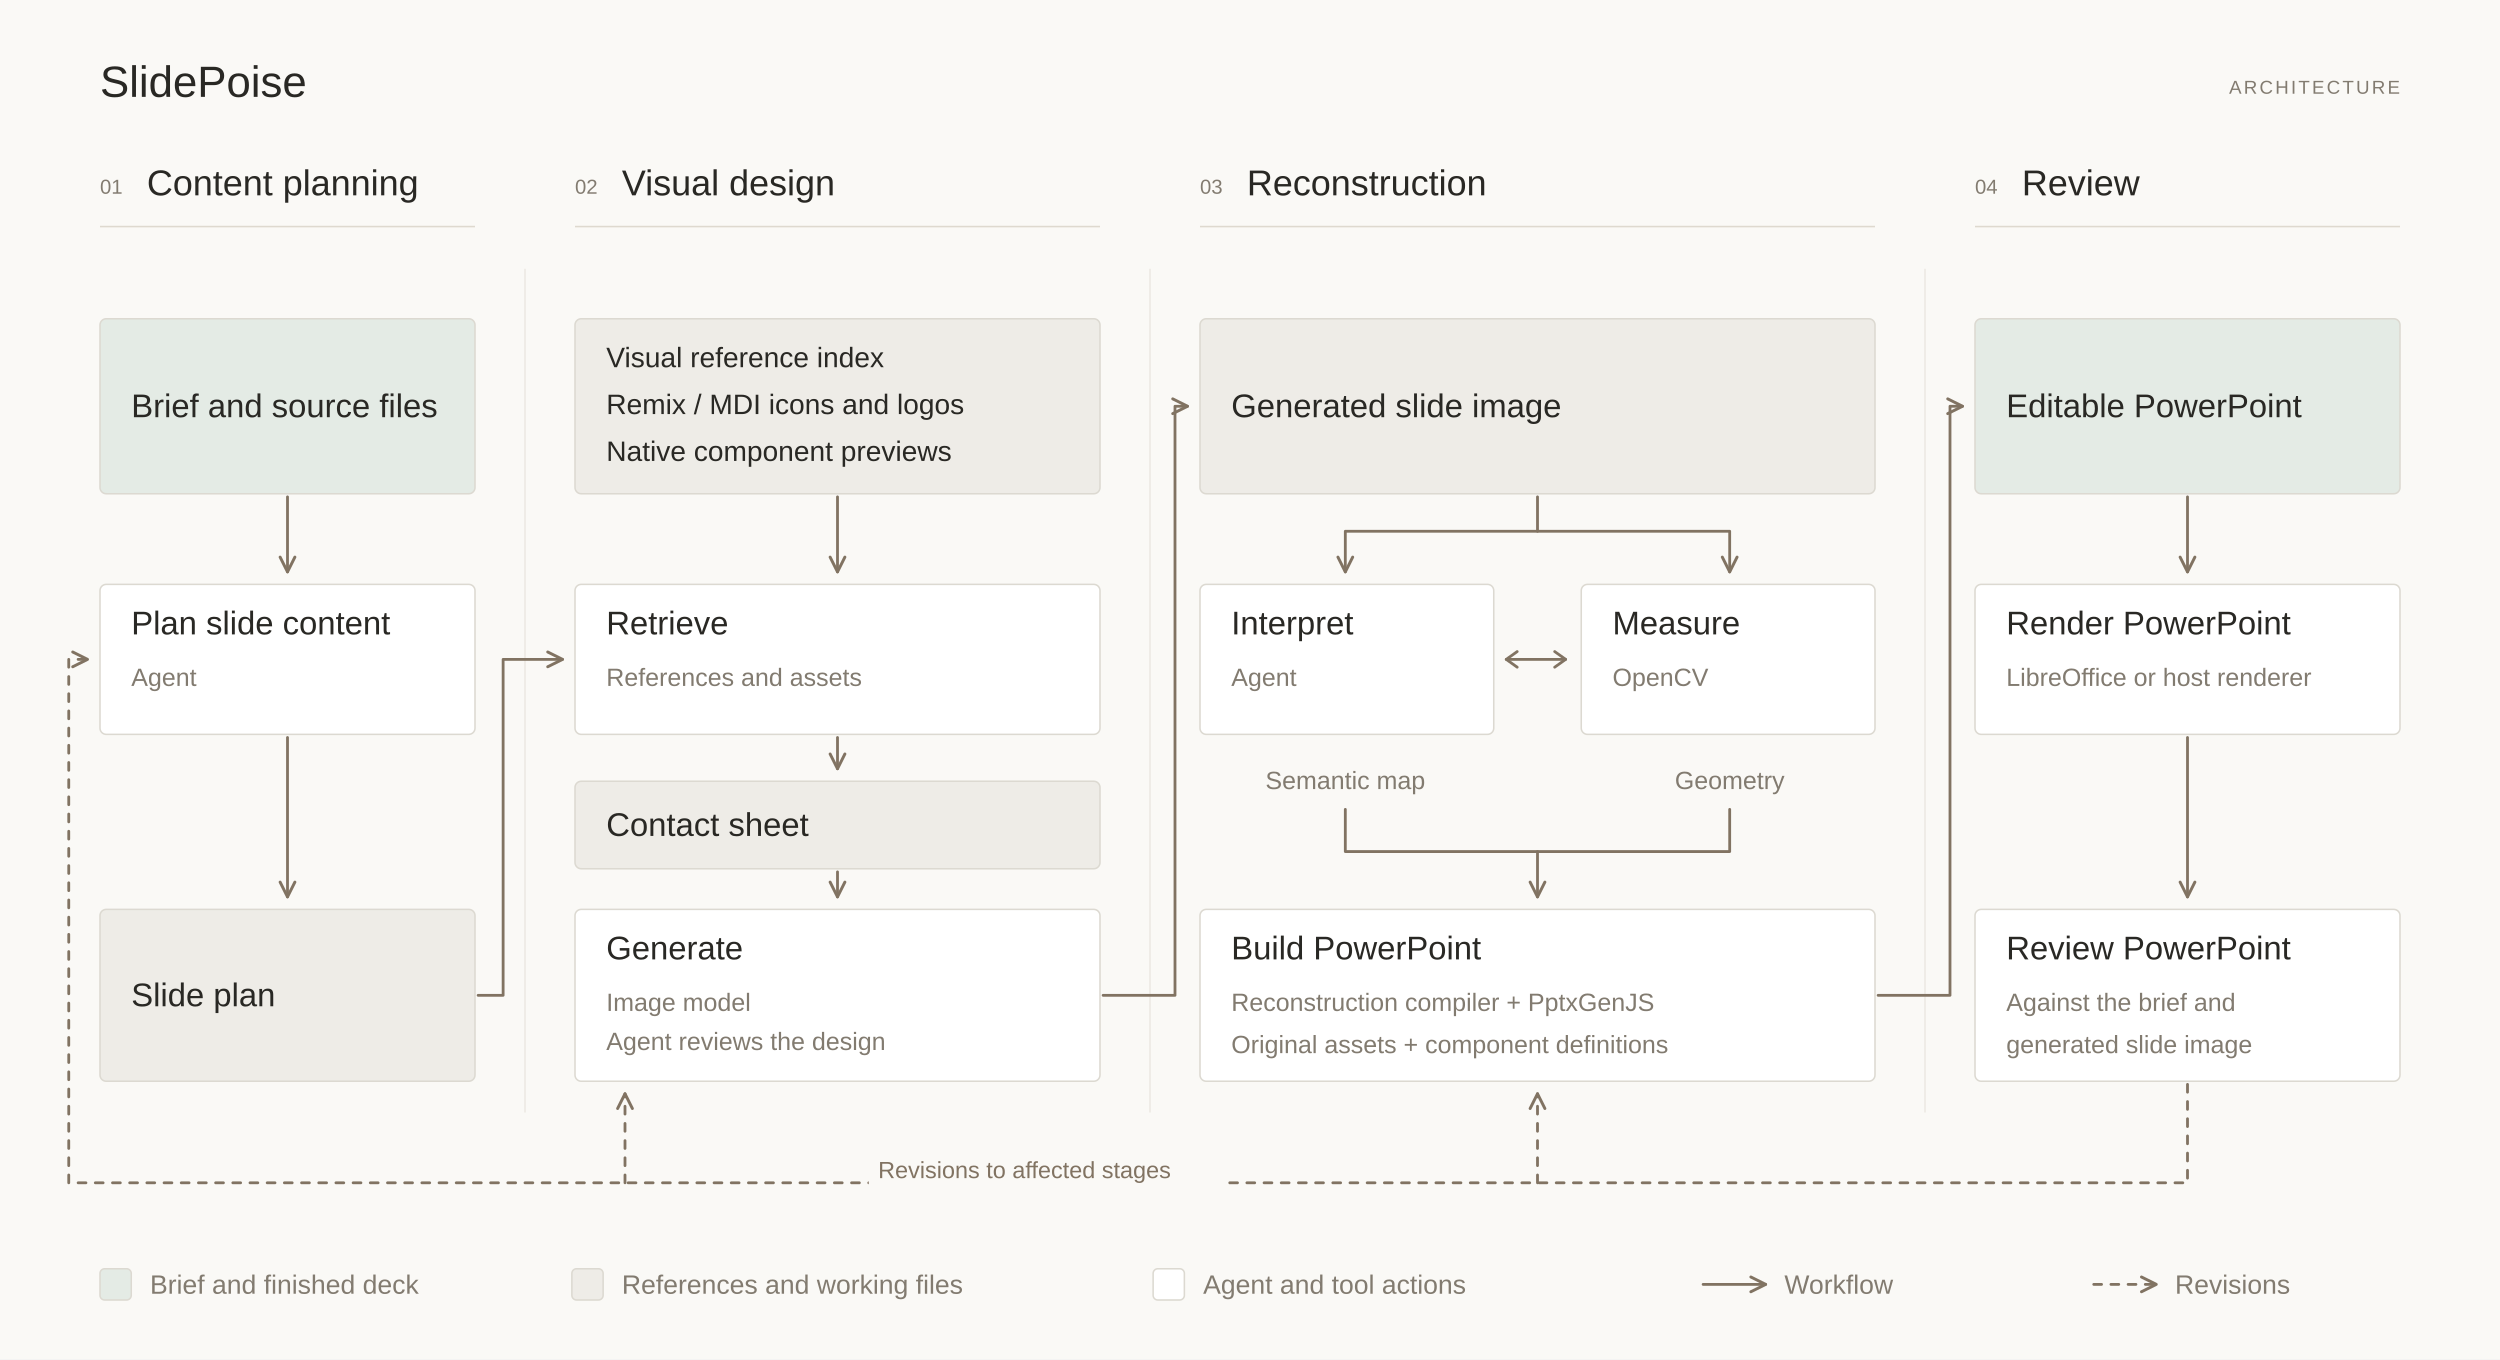
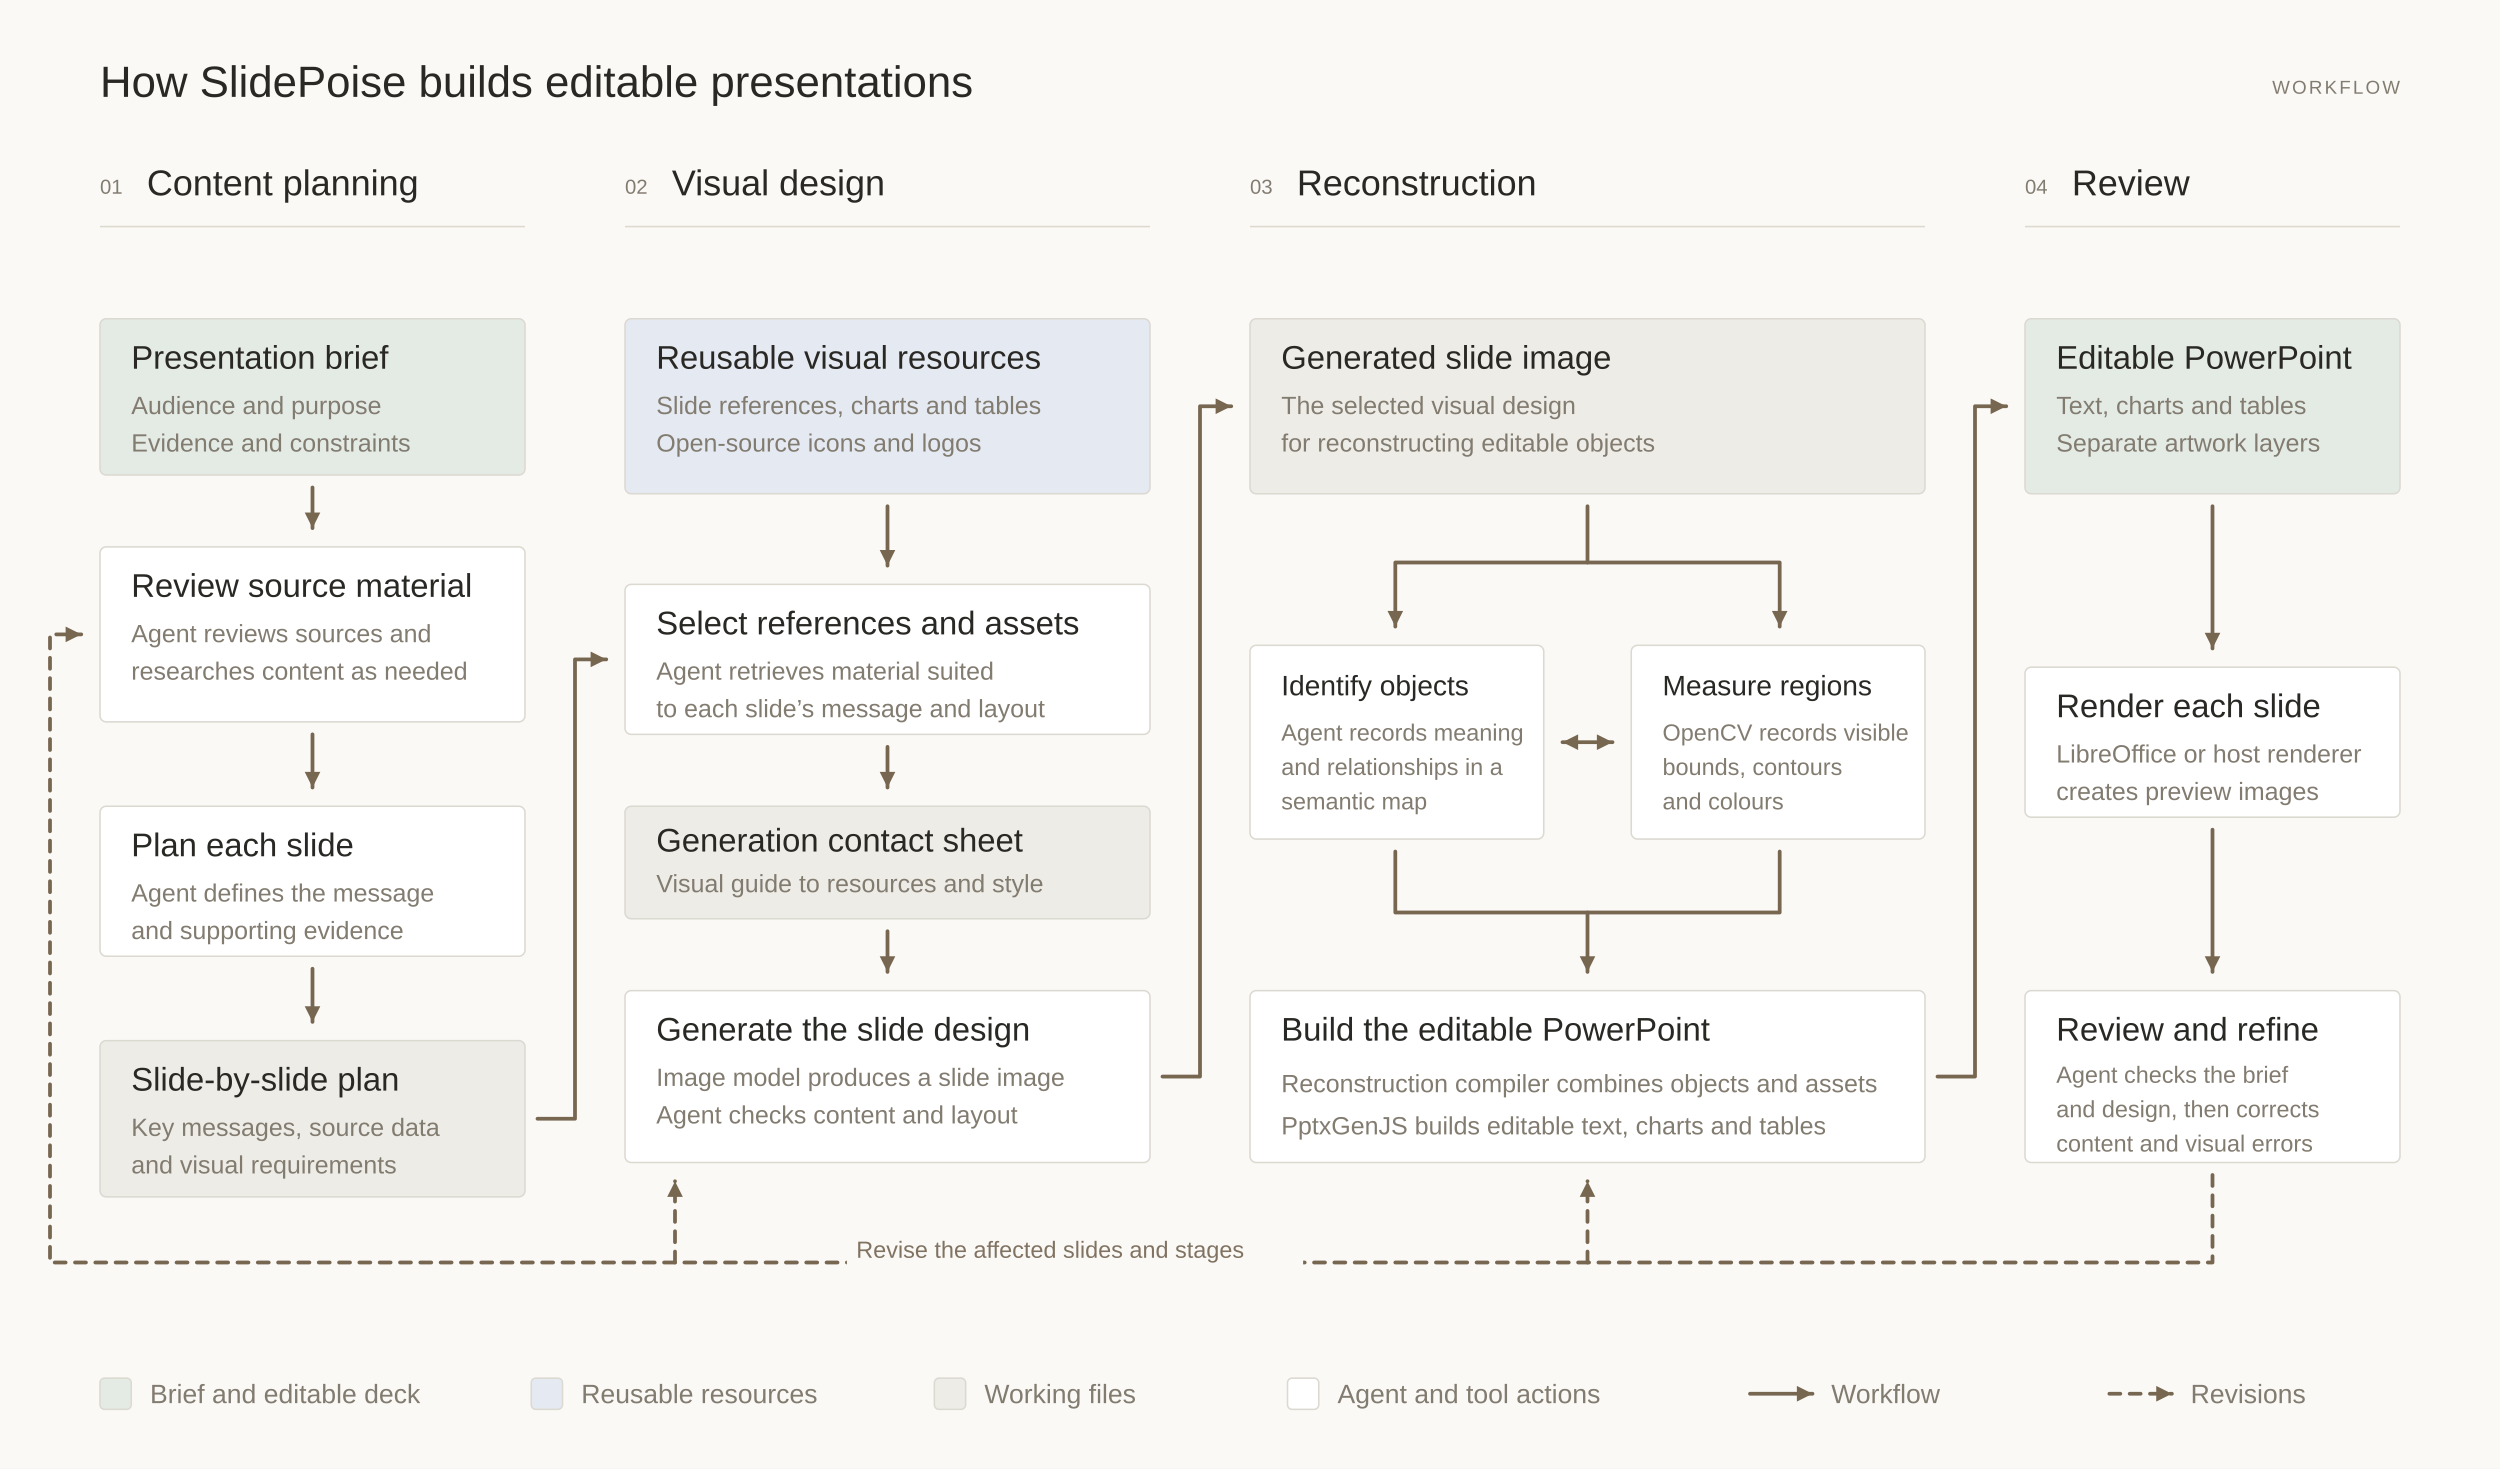
- <svg xmlns="http://www.w3.org/2000/svg" width="1600" height="870" viewBox="0 0 1600 870" role="img" aria-labelledby="title desc">
+ <svg xmlns="http://www.w3.org/2000/svg" width="1600" height="940" viewBox="0 0 1600 940" role="img" aria-labelledby="title desc">
  <defs>
    <marker id="stone-arrow" viewBox="0 0 8 8" refX="7" refY="4" markerWidth="7" markerHeight="7" orient="auto-start-reverse">
      <path d="M1 1l6 3-6 3" fill="none" stroke="#817362" stroke-width="1.2" stroke-linecap="round" stroke-linejoin="round" />
    </marker>
    <marker id="gold-arrow" viewBox="0 0 8 8" refX="7" refY="4" markerWidth="7" markerHeight="7" orient="auto-start-reverse">
      <path d="M1 1l6 3-6 3" fill="none" stroke="#8f734b" stroke-width="1.2" stroke-linecap="round" stroke-linejoin="round" />
    </marker>
    <marker id="graphite-arrow" viewBox="0 0 8 8" refX="7" refY="4" markerWidth="7" markerHeight="7" orient="auto-start-reverse">
      <path d="M1 1l6 3-6 3" fill="none" stroke="#716e69" stroke-width="1.2" stroke-linecap="round" stroke-linejoin="round" />
    </marker>
    <marker id="sage-arrow" viewBox="0 0 8 8" refX="7" refY="4" markerWidth="7" markerHeight="7" orient="auto-start-reverse">
      <path d="M1 1l6 3-6 3" fill="none" stroke="#647468" stroke-width="1.2" stroke-linecap="round" stroke-linejoin="round" />
    </marker>
    <marker id="mauve-arrow" viewBox="0 0 8 8" refX="7" refY="4" markerWidth="7" markerHeight="7" orient="auto-start-reverse">
      <path d="M1 1l6 3-6 3" fill="none" stroke="#7c6876" stroke-width="1.2" stroke-linecap="round" stroke-linejoin="round" />
    </marker>
  </defs>
-   <rect x="0" y="0" width="1600" height="870" rx="0" fill="#faf9f6" stroke="none" />
-   <text x="64" y="62" font-family="Arial" font-size="28" fill="#292824">SlidePoise</text>
-   <text x="1536" y="60" font-family="Arial" font-size="12" fill="#827b70" letter-spacing="1.4" text-anchor="end">ARCHITECTURE</text>
+   <rect x="0" y="0" width="1600" height="940" rx="0" fill="#faf9f6" stroke="none" />
+   <defs>
+     <marker id="workflow-arrow" viewBox="0 0 10 10" refX="10" refY="5" markerWidth="10" markerHeight="10" markerUnits="userSpaceOnUse" orient="auto-start-reverse">
+       <path d="M0 0L10 5L0 10Z" fill="#776650" />
+     </marker>
+   </defs>
+   <text x="64" y="62" font-family="Arial" font-size="28" fill="#292824">How SlidePoise builds editable presentations</text>
+   <text x="1536" y="60" font-family="Arial" font-size="12" fill="#827b70" letter-spacing="1.4" text-anchor="end">WORKFLOW</text>
  <text x="64" y="124" font-family="Arial" font-size="13" fill="#827b70">01</text>
  <text x="94" y="125" font-family="Arial" font-size="23" fill="#292824">Content planning</text>
-   <path d="M64 145h240" fill="none" stroke="#ded9cf" />
-   <text x="368" y="124" font-family="Arial" font-size="13" fill="#827b70">02</text>
-   <text x="398" y="125" font-family="Arial" font-size="23" fill="#292824">Visual design</text>
-   <path d="M368 145h336" fill="none" stroke="#ded9cf" />
-   <text x="768" y="124" font-family="Arial" font-size="13" fill="#827b70">03</text>
-   <text x="798" y="125" font-family="Arial" font-size="23" fill="#292824">Reconstruction</text>
-   <path d="M768 145h432" fill="none" stroke="#ded9cf" />
-   <text x="1264" y="124" font-family="Arial" font-size="13" fill="#827b70">04</text>
-   <text x="1294" y="125" font-family="Arial" font-size="23" fill="#292824">Review</text>
-   <path d="M1264 145h272" fill="none" stroke="#ded9cf" />
-   <path d="M336 172V712M736 172V712M1232 172V712" fill="none" stroke="#e6e2da" stroke-width="1" opacity=".7" />
-   <rect x="64" y="204" width="240" height="112" rx="4" fill="#e4ebe5" stroke="#dcd9d1" />
-   <text x="84" y="267" font-family="Arial" font-size="21" fill="#292824">Brief and source files</text>
-   <rect x="368" y="204" width="336" height="112" rx="4" fill="#eeece7" stroke="#dcd9d1" />
-   <text x="388" y="235" font-family="Arial" font-size="18" fill="#292824">Visual reference index</text>
-   <text x="388" y="265" font-family="Arial" font-size="18" fill="#292824">Remix / MDI icons and logos</text>
-   <text x="388" y="295" font-family="Arial" font-size="18" fill="#292824">Native component previews</text>
-   <rect x="768" y="204" width="432" height="112" rx="4" fill="#eeece7" stroke="#dcd9d1" />
-   <text x="788" y="267" font-family="Arial" font-size="21" fill="#292824">Generated slide image</text>
-   <rect x="1264" y="204" width="272" height="112" rx="4" fill="#e4ebe5" stroke="#dcd9d1" />
-   <text x="1284" y="267" font-family="Arial" font-size="21" fill="#292824">Editable PowerPoint</text>
-   <path d="M184 318L184 366" fill="none" stroke="#817362" stroke-width="1.8" stroke-linecap="round" stroke-linejoin="round" marker-end="url(#stone-arrow)" />
-   <rect x="64" y="374" width="240" height="96" rx="4" fill="#ffffff" stroke="#dcd9d1" />
-   <text x="84" y="406" font-family="Arial" font-size="21" fill="#292824">Plan slide content</text>
-   <text x="84" y="439" font-family="Arial" font-size="16" fill="#827b70">Agent</text>
-   <path d="M184 472L184 574" fill="none" stroke="#817362" stroke-width="1.8" stroke-linecap="round" stroke-linejoin="round" marker-end="url(#stone-arrow)" />
-   <rect x="64" y="582" width="240" height="110" rx="4" fill="#eeece7" stroke="#dcd9d1" />
-   <text x="84" y="644" font-family="Arial" font-size="21" fill="#292824">Slide plan</text>
-   <path d="M306 637h16V422h38" fill="none" stroke="#817362" stroke-width="1.8" stroke-linecap="round" stroke-linejoin="round" marker-end="url(#stone-arrow)" />
-   <path d="M536 318L536 366" fill="none" stroke="#817362" stroke-width="1.8" stroke-linecap="round" stroke-linejoin="round" marker-end="url(#stone-arrow)" />
-   <rect x="368" y="374" width="336" height="96" rx="4" fill="#ffffff" stroke="#dcd9d1" />
-   <text x="388" y="406" font-family="Arial" font-size="21" fill="#292824">Retrieve</text>
-   <text x="388" y="439" font-family="Arial" font-size="16" fill="#827b70">References and assets</text>
-   <path d="M536 472L536 492" fill="none" stroke="#817362" stroke-width="1.8" stroke-linecap="round" stroke-linejoin="round" marker-end="url(#stone-arrow)" />
-   <rect x="368" y="500" width="336" height="56" rx="4" fill="#eeece7" stroke="#dcd9d1" />
-   <text x="388" y="535" font-family="Arial" font-size="21" fill="#292824">Contact sheet</text>
-   <path d="M536 558L536 574" fill="none" stroke="#817362" stroke-width="1.8" stroke-linecap="round" stroke-linejoin="round" marker-end="url(#stone-arrow)" />
-   <rect x="368" y="582" width="336" height="110" rx="4" fill="#ffffff" stroke="#dcd9d1" />
-   <text x="388" y="614" font-family="Arial" font-size="21" fill="#292824">Generate</text>
-   <text x="388" y="647" font-family="Arial" font-size="16" fill="#827b70">Image model</text>
-   <text x="388" y="672" font-family="Arial" font-size="16" fill="#827b70">Agent reviews the design</text>
-   <path d="M706 637h46V260h8" fill="none" stroke="#817362" stroke-width="1.8" stroke-linecap="round" stroke-linejoin="round" marker-end="url(#stone-arrow)" />
-   <path d="M984 318v22H861v26" fill="none" stroke="#817362" stroke-width="1.8" stroke-linecap="round" stroke-linejoin="round" marker-end="url(#stone-arrow)" />
-   <path d="M984 340h123v26" fill="none" stroke="#817362" stroke-width="1.8" stroke-linecap="round" stroke-linejoin="round" marker-end="url(#stone-arrow)" />
-   <rect x="768" y="374" width="188" height="96" rx="4" fill="#ffffff" stroke="#dcd9d1" />
-   <text x="788" y="406" font-family="Arial" font-size="21" fill="#292824">Interpret</text>
-   <text x="788" y="439" font-family="Arial" font-size="16" fill="#827b70">Agent</text>
-   <rect x="1012" y="374" width="188" height="96" rx="4" fill="#ffffff" stroke="#dcd9d1" />
-   <text x="1032" y="406" font-family="Arial" font-size="21" fill="#292824">Measure</text>
-   <text x="1032" y="439" font-family="Arial" font-size="16" fill="#827b70">OpenCV</text>
-   <path d="M964 422h38" fill="none" stroke="#817362" stroke-width="1.8" stroke-linecap="round" stroke-linejoin="round" />
-   <path d="M971 417l-7 5 7 5M995 417l7 5-7 5" fill="none" stroke="#817362" stroke-width="1.8" stroke-linecap="round" stroke-linejoin="round" />
-   <text x="861" y="505" font-family="Arial" font-size="16" fill="#827b70" text-anchor="middle">Semantic map</text>
-   <text x="1107" y="505" font-family="Arial" font-size="16" fill="#827b70" text-anchor="middle">Geometry</text>
-   <path d="M861 518v27h246v-27" fill="none" stroke="#817362" stroke-width="1.8" stroke-linecap="round" stroke-linejoin="round" />
-   <path d="M984 545L984 574" fill="none" stroke="#817362" stroke-width="1.8" stroke-linecap="round" stroke-linejoin="round" marker-end="url(#stone-arrow)" />
-   <rect x="768" y="582" width="432" height="110" rx="4" fill="#ffffff" stroke="#dcd9d1" />
-   <text x="788" y="614" font-family="Arial" font-size="21" fill="#292824">Build PowerPoint</text>
-   <text x="788" y="647" font-family="Arial" font-size="16" fill="#827b70">Reconstruction compiler + PptxGenJS</text>
-   <text x="788" y="674" font-family="Arial" font-size="16" fill="#827b70">Original assets + component definitions</text>
-   <path d="M1202 637h46V260h8" fill="none" stroke="#817362" stroke-width="1.8" stroke-linecap="round" stroke-linejoin="round" marker-end="url(#stone-arrow)" />
-   <path d="M1400 318L1400 366" fill="none" stroke="#817362" stroke-width="1.8" stroke-linecap="round" stroke-linejoin="round" marker-end="url(#stone-arrow)" />
-   <rect x="1264" y="374" width="272" height="96" rx="4" fill="#ffffff" stroke="#dcd9d1" />
-   <text x="1284" y="406" font-family="Arial" font-size="21" fill="#292824">Render PowerPoint</text>
-   <text x="1284" y="439" font-family="Arial" font-size="16" fill="#827b70">LibreOffice or host renderer</text>
-   <path d="M1400 472L1400 574" fill="none" stroke="#817362" stroke-width="1.8" stroke-linecap="round" stroke-linejoin="round" marker-end="url(#stone-arrow)" />
-   <rect x="1264" y="582" width="272" height="110" rx="4" fill="#ffffff" stroke="#dcd9d1" />
-   <text x="1284" y="614" font-family="Arial" font-size="21" fill="#292824">Review PowerPoint</text>
-   <text x="1284" y="647" font-family="Arial" font-size="16" fill="#827b70">Against the brief and</text>
-   <text x="1284" y="674" font-family="Arial" font-size="16" fill="#827b70">generated slide image</text>
-   <path d="M1400 694v63H44V422h12" fill="none" stroke="#817362" stroke-width="1.8" stroke-linecap="round" stroke-linejoin="round" stroke-dasharray="5 6" marker-end="url(#stone-arrow)" />
-   <path d="M400 757v-57" fill="none" stroke="#817362" stroke-width="1.8" stroke-linecap="round" stroke-linejoin="round" stroke-dasharray="5 6" marker-end="url(#stone-arrow)" />
-   <path d="M984 757v-57" fill="none" stroke="#817362" stroke-width="1.8" stroke-linecap="round" stroke-linejoin="round" stroke-dasharray="5 6" marker-end="url(#stone-arrow)" />
-   <rect x="556" y="736" width="230" height="25" rx="0" fill="#faf9f6" stroke="none" />
-   <text x="562" y="754" font-family="Arial" font-size="15" fill="#817362">Revisions to affected stages</text>
-   <rect x="64" y="812" width="20" height="20" rx="3" fill="#e4ebe5" stroke="#dcd9d1" />
-   <text x="96" y="828" font-family="Arial" font-size="17" fill="#827b70">Brief and finished deck</text>
-   <rect x="366" y="812" width="20" height="20" rx="3" fill="#eeece7" stroke="#dcd9d1" />
-   <text x="398" y="828" font-family="Arial" font-size="17" fill="#827b70">References and working files</text>
-   <rect x="738" y="812" width="20" height="20" rx="3" fill="#ffffff" stroke="#dcd9d1" />
-   <text x="770" y="828" font-family="Arial" font-size="17" fill="#827b70">Agent and tool actions</text>
-   <path d="M1090 822L1130 822" fill="none" stroke="#817362" stroke-width="1.8" stroke-linecap="round" stroke-linejoin="round" marker-end="url(#stone-arrow)" />
-   <text x="1142" y="828" font-family="Arial" font-size="17" fill="#827b70">Workflow</text>
-   <path d="M1340 822h40" fill="none" stroke="#817362" stroke-width="1.8" stroke-linecap="round" stroke-linejoin="round" stroke-dasharray="5 6" marker-end="url(#stone-arrow)" />
-   <text x="1392" y="828" font-family="Arial" font-size="17" fill="#827b70">Revisions</text>
+   <path d="M64 145h272" fill="none" stroke="#ded9cf" />
+   <text x="400" y="124" font-family="Arial" font-size="13" fill="#827b70">02</text>
+   <text x="430" y="125" font-family="Arial" font-size="23" fill="#292824">Visual design</text>
+   <path d="M400 145h336" fill="none" stroke="#ded9cf" />
+   <text x="800" y="124" font-family="Arial" font-size="13" fill="#827b70">03</text>
+   <text x="830" y="125" font-family="Arial" font-size="23" fill="#292824">Reconstruction</text>
+   <path d="M800 145h432" fill="none" stroke="#ded9cf" />
+   <text x="1296" y="124" font-family="Arial" font-size="13" fill="#827b70">04</text>
+   <text x="1326" y="125" font-family="Arial" font-size="23" fill="#292824">Review</text>
+   <path d="M1296 145h240" fill="none" stroke="#ded9cf" />
+   <rect x="64" y="204" width="272" height="100" rx="4" fill="#e4ebe5" stroke="#dcd9d1" />
+   <text x="84" y="236" font-family="Arial" font-size="21" fill="#292824">Presentation brief</text>
+   <text x="84" y="265" font-family="Arial" font-size="16" fill="#827b70">Audience and purpose</text>
+   <text x="84" y="289" font-family="Arial" font-size="16" fill="#827b70">Evidence and constraints</text>
+   <rect x="400" y="204" width="336" height="112" rx="4" fill="#e5eaf2" stroke="#dcd9d1" />
+   <text x="420" y="236" font-family="Arial" font-size="21" fill="#292824">Reusable visual resources</text>
+   <text x="420" y="265" font-family="Arial" font-size="16" fill="#827b70">Slide references, charts and tables</text>
+   <text x="420" y="289" font-family="Arial" font-size="16" fill="#827b70">Open-source icons and logos</text>
+   <rect x="800" y="204" width="432" height="112" rx="4" fill="#eeece7" stroke="#dcd9d1" />
+   <text x="820" y="236" font-family="Arial" font-size="21" fill="#292824">Generated slide image</text>
+   <text x="820" y="265" font-family="Arial" font-size="16" fill="#827b70">The selected visual design</text>
+   <text x="820" y="289" font-family="Arial" font-size="16" fill="#827b70">for reconstructing editable objects</text>
+   <rect x="1296" y="204" width="240" height="112" rx="4" fill="#e4ebe5" stroke="#dcd9d1" />
+   <text x="1316" y="236" font-family="Arial" font-size="21" fill="#292824">Editable PowerPoint</text>
+   <text x="1316" y="265" font-family="Arial" font-size="16" fill="#827b70">Text, charts and tables</text>
+   <text x="1316" y="289" font-family="Arial" font-size="16" fill="#827b70">Separate artwork layers</text>
+   <path d="M200 312L200 338" fill="none" stroke="#776650" stroke-width="2.4" stroke-linecap="round" stroke-linejoin="round" marker-end="url(#workflow-arrow)" />
+   <rect x="64" y="350" width="272" height="112" rx="4" fill="#ffffff" stroke="#dcd9d1" />
+   <text x="84" y="382" font-family="Arial" font-size="21" fill="#292824">Review source material</text>
+   <text x="84" y="411" font-family="Arial" font-size="16" fill="#827b70">Agent reviews sources and</text>
+   <text x="84" y="435" font-family="Arial" font-size="16" fill="#827b70">researches content as needed</text>
+   <path d="M200 470L200 504" fill="none" stroke="#776650" stroke-width="2.4" stroke-linecap="round" stroke-linejoin="round" marker-end="url(#workflow-arrow)" />
+   <rect x="64" y="516" width="272" height="96" rx="4" fill="#ffffff" stroke="#dcd9d1" />
+   <text x="84" y="548" font-family="Arial" font-size="21" fill="#292824">Plan each slide</text>
+   <text x="84" y="577" font-family="Arial" font-size="16" fill="#827b70">Agent defines the message</text>
+   <text x="84" y="601" font-family="Arial" font-size="16" fill="#827b70">and supporting evidence</text>
+   <path d="M200 620L200 654" fill="none" stroke="#776650" stroke-width="2.4" stroke-linecap="round" stroke-linejoin="round" marker-end="url(#workflow-arrow)" />
+   <rect x="64" y="666" width="272" height="100" rx="4" fill="#eeece7" stroke="#dcd9d1" />
+   <text x="84" y="698" font-family="Arial" font-size="21" fill="#292824">Slide-by-slide plan</text>
+   <text x="84" y="727" font-family="Arial" font-size="16" fill="#827b70">Key messages, source data</text>
+   <text x="84" y="751" font-family="Arial" font-size="16" fill="#827b70">and visual requirements</text>
+   <path d="M344 716h24V422h20" fill="none" stroke="#776650" stroke-width="2.4" stroke-linecap="round" stroke-linejoin="round" marker-end="url(#workflow-arrow)" />
+   <path d="M568 324L568 362" fill="none" stroke="#776650" stroke-width="2.4" stroke-linecap="round" stroke-linejoin="round" marker-end="url(#workflow-arrow)" />
+   <rect x="400" y="374" width="336" height="96" rx="4" fill="#ffffff" stroke="#dcd9d1" />
+   <text x="420" y="406" font-family="Arial" font-size="21" fill="#292824">Select references and assets</text>
+   <text x="420" y="435" font-family="Arial" font-size="16" fill="#827b70">Agent retrieves material suited</text>
+   <text x="420" y="459" font-family="Arial" font-size="16" fill="#827b70">to each slide’s message and layout</text>
+   <path d="M568 478L568 504" fill="none" stroke="#776650" stroke-width="2.4" stroke-linecap="round" stroke-linejoin="round" marker-end="url(#workflow-arrow)" />
+   <rect x="400" y="516" width="336" height="72" rx="4" fill="#eeece7" stroke="#dcd9d1" />
+   <text x="420" y="545" font-family="Arial" font-size="21" fill="#292824">Generation contact sheet</text>
+   <text x="420" y="571" font-family="Arial" font-size="16" fill="#827b70">Visual guide to resources and style</text>
+   <path d="M568 596L568 622" fill="none" stroke="#776650" stroke-width="2.4" stroke-linecap="round" stroke-linejoin="round" marker-end="url(#workflow-arrow)" />
+   <rect x="400" y="634" width="336" height="110" rx="4" fill="#ffffff" stroke="#dcd9d1" />
+   <text x="420" y="666" font-family="Arial" font-size="21" fill="#292824">Generate the slide design</text>
+   <text x="420" y="695" font-family="Arial" font-size="16" fill="#827b70">Image model produces a slide image</text>
+   <text x="420" y="719" font-family="Arial" font-size="16" fill="#827b70">Agent checks content and layout</text>
+   <path d="M744 689h24V260h20" fill="none" stroke="#776650" stroke-width="2.4" stroke-linecap="round" stroke-linejoin="round" marker-end="url(#workflow-arrow)" />
+   <path d="M1016 324v36H893v41" fill="none" stroke="#776650" stroke-width="2.4" stroke-linecap="round" stroke-linejoin="round" marker-end="url(#workflow-arrow)" />
+   <path d="M1016 360h123v41" fill="none" stroke="#776650" stroke-width="2.4" stroke-linecap="round" stroke-linejoin="round" marker-end="url(#workflow-arrow)" />
+   <rect x="800" y="413" width="188" height="124" rx="4" fill="#ffffff" stroke="#dcd9d1" />
+   <text x="820" y="445" font-family="Arial" font-size="18" fill="#292824">Identify objects</text>
+   <text x="820" y="474" font-family="Arial" font-size="15" fill="#827b70">Agent records meaning</text>
+   <text x="820" y="496" font-family="Arial" font-size="15" fill="#827b70">and relationships in a</text>
+   <text x="820" y="518" font-family="Arial" font-size="15" fill="#827b70">semantic map</text>
+   <rect x="1044" y="413" width="188" height="124" rx="4" fill="#ffffff" stroke="#dcd9d1" />
+   <text x="1064" y="445" font-family="Arial" font-size="18" fill="#292824">Measure regions</text>
+   <text x="1064" y="474" font-family="Arial" font-size="15" fill="#827b70">OpenCV records visible</text>
+   <text x="1064" y="496" font-family="Arial" font-size="15" fill="#827b70">bounds, contours</text>
+   <text x="1064" y="518" font-family="Arial" font-size="15" fill="#827b70">and colours</text>
+   <path d="M1000 475h32" fill="none" stroke="#776650" stroke-width="2.4" stroke-linecap="round" stroke-linejoin="round" marker-end="url(#workflow-arrow)" marker-start="url(#workflow-arrow)" />
+   <path d="M893 545v39h246v-39" fill="none" stroke="#776650" stroke-width="2.4" stroke-linecap="round" stroke-linejoin="round" />
+   <path d="M1016 584L1016 622" fill="none" stroke="#776650" stroke-width="2.4" stroke-linecap="round" stroke-linejoin="round" marker-end="url(#workflow-arrow)" />
+   <rect x="800" y="634" width="432" height="110" rx="4" fill="#ffffff" stroke="#dcd9d1" />
+   <text x="820" y="666" font-family="Arial" font-size="21" fill="#292824">Build the editable PowerPoint</text>
+   <text x="820" y="699" font-family="Arial" font-size="16" fill="#827b70">Reconstruction compiler combines objects and assets</text>
+   <text x="820" y="726" font-family="Arial" font-size="16" fill="#827b70">PptxGenJS builds editable text, charts and tables</text>
+   <path d="M1240 689h24V260h20" fill="none" stroke="#776650" stroke-width="2.4" stroke-linecap="round" stroke-linejoin="round" marker-end="url(#workflow-arrow)" />
+   <path d="M1416 324L1416 415" fill="none" stroke="#776650" stroke-width="2.4" stroke-linecap="round" stroke-linejoin="round" marker-end="url(#workflow-arrow)" />
+   <rect x="1296" y="427" width="240" height="96" rx="4" fill="#ffffff" stroke="#dcd9d1" />
+   <text x="1316" y="459" font-family="Arial" font-size="21" fill="#292824">Render each slide</text>
+   <text x="1316" y="488" font-family="Arial" font-size="16" fill="#827b70">LibreOffice or host renderer</text>
+   <text x="1316" y="512" font-family="Arial" font-size="16" fill="#827b70">creates preview images</text>
+   <path d="M1416 531L1416 622" fill="none" stroke="#776650" stroke-width="2.4" stroke-linecap="round" stroke-linejoin="round" marker-end="url(#workflow-arrow)" />
+   <rect x="1296" y="634" width="240" height="110" rx="4" fill="#ffffff" stroke="#dcd9d1" />
+   <text x="1316" y="666" font-family="Arial" font-size="21" fill="#292824">Review and refine</text>
+   <text x="1316" y="693" font-family="Arial" font-size="15" fill="#827b70">Agent checks the brief</text>
+   <text x="1316" y="715" font-family="Arial" font-size="15" fill="#827b70">and design, then corrects</text>
+   <text x="1316" y="737" font-family="Arial" font-size="15" fill="#827b70">content and visual errors</text>
+   <path d="M1416 752v56H32V406h20" fill="none" stroke="#776650" stroke-width="2.4" stroke-linecap="round" stroke-linejoin="round" stroke-dasharray="7 6" marker-end="url(#workflow-arrow)" />
+   <path d="M432 808v-52" fill="none" stroke="#776650" stroke-width="2.4" stroke-linecap="round" stroke-linejoin="round" stroke-dasharray="7 6" marker-end="url(#workflow-arrow)" />
+   <path d="M1016 808v-52" fill="none" stroke="#776650" stroke-width="2.4" stroke-linecap="round" stroke-linejoin="round" stroke-dasharray="7 6" marker-end="url(#workflow-arrow)" />
+   <rect x="542" y="787" width="292" height="25" rx="0" fill="#faf9f6" stroke="none" />
+   <text x="548" y="805" font-family="Arial" font-size="15" fill="#817362">Revise the affected slides and stages</text>
+   <rect x="64" y="882" width="20" height="20" rx="3" fill="#e4ebe5" stroke="#dcd9d1" />
+   <text x="96" y="898" font-family="Arial" font-size="17" fill="#827b70">Brief and editable deck</text>
+   <rect x="340" y="882" width="20" height="20" rx="3" fill="#e5eaf2" stroke="#dcd9d1" />
+   <text x="372" y="898" font-family="Arial" font-size="17" fill="#827b70">Reusable resources</text>
+   <rect x="598" y="882" width="20" height="20" rx="3" fill="#eeece7" stroke="#dcd9d1" />
+   <text x="630" y="898" font-family="Arial" font-size="17" fill="#827b70">Working files</text>
+   <rect x="824" y="882" width="20" height="20" rx="3" fill="#ffffff" stroke="#dcd9d1" />
+   <text x="856" y="898" font-family="Arial" font-size="17" fill="#827b70">Agent and tool actions</text>
+   <path d="M1120 892L1160 892" fill="none" stroke="#776650" stroke-width="2.4" stroke-linecap="round" stroke-linejoin="round" marker-end="url(#workflow-arrow)" />
+   <text x="1172" y="898" font-family="Arial" font-size="17" fill="#827b70">Workflow</text>
+   <path d="M1350 892h40" fill="none" stroke="#776650" stroke-width="2.4" stroke-linecap="round" stroke-linejoin="round" stroke-dasharray="7 6" marker-end="url(#workflow-arrow)" />
+   <text x="1402" y="898" font-family="Arial" font-size="17" fill="#827b70">Revisions</text>
</svg>
